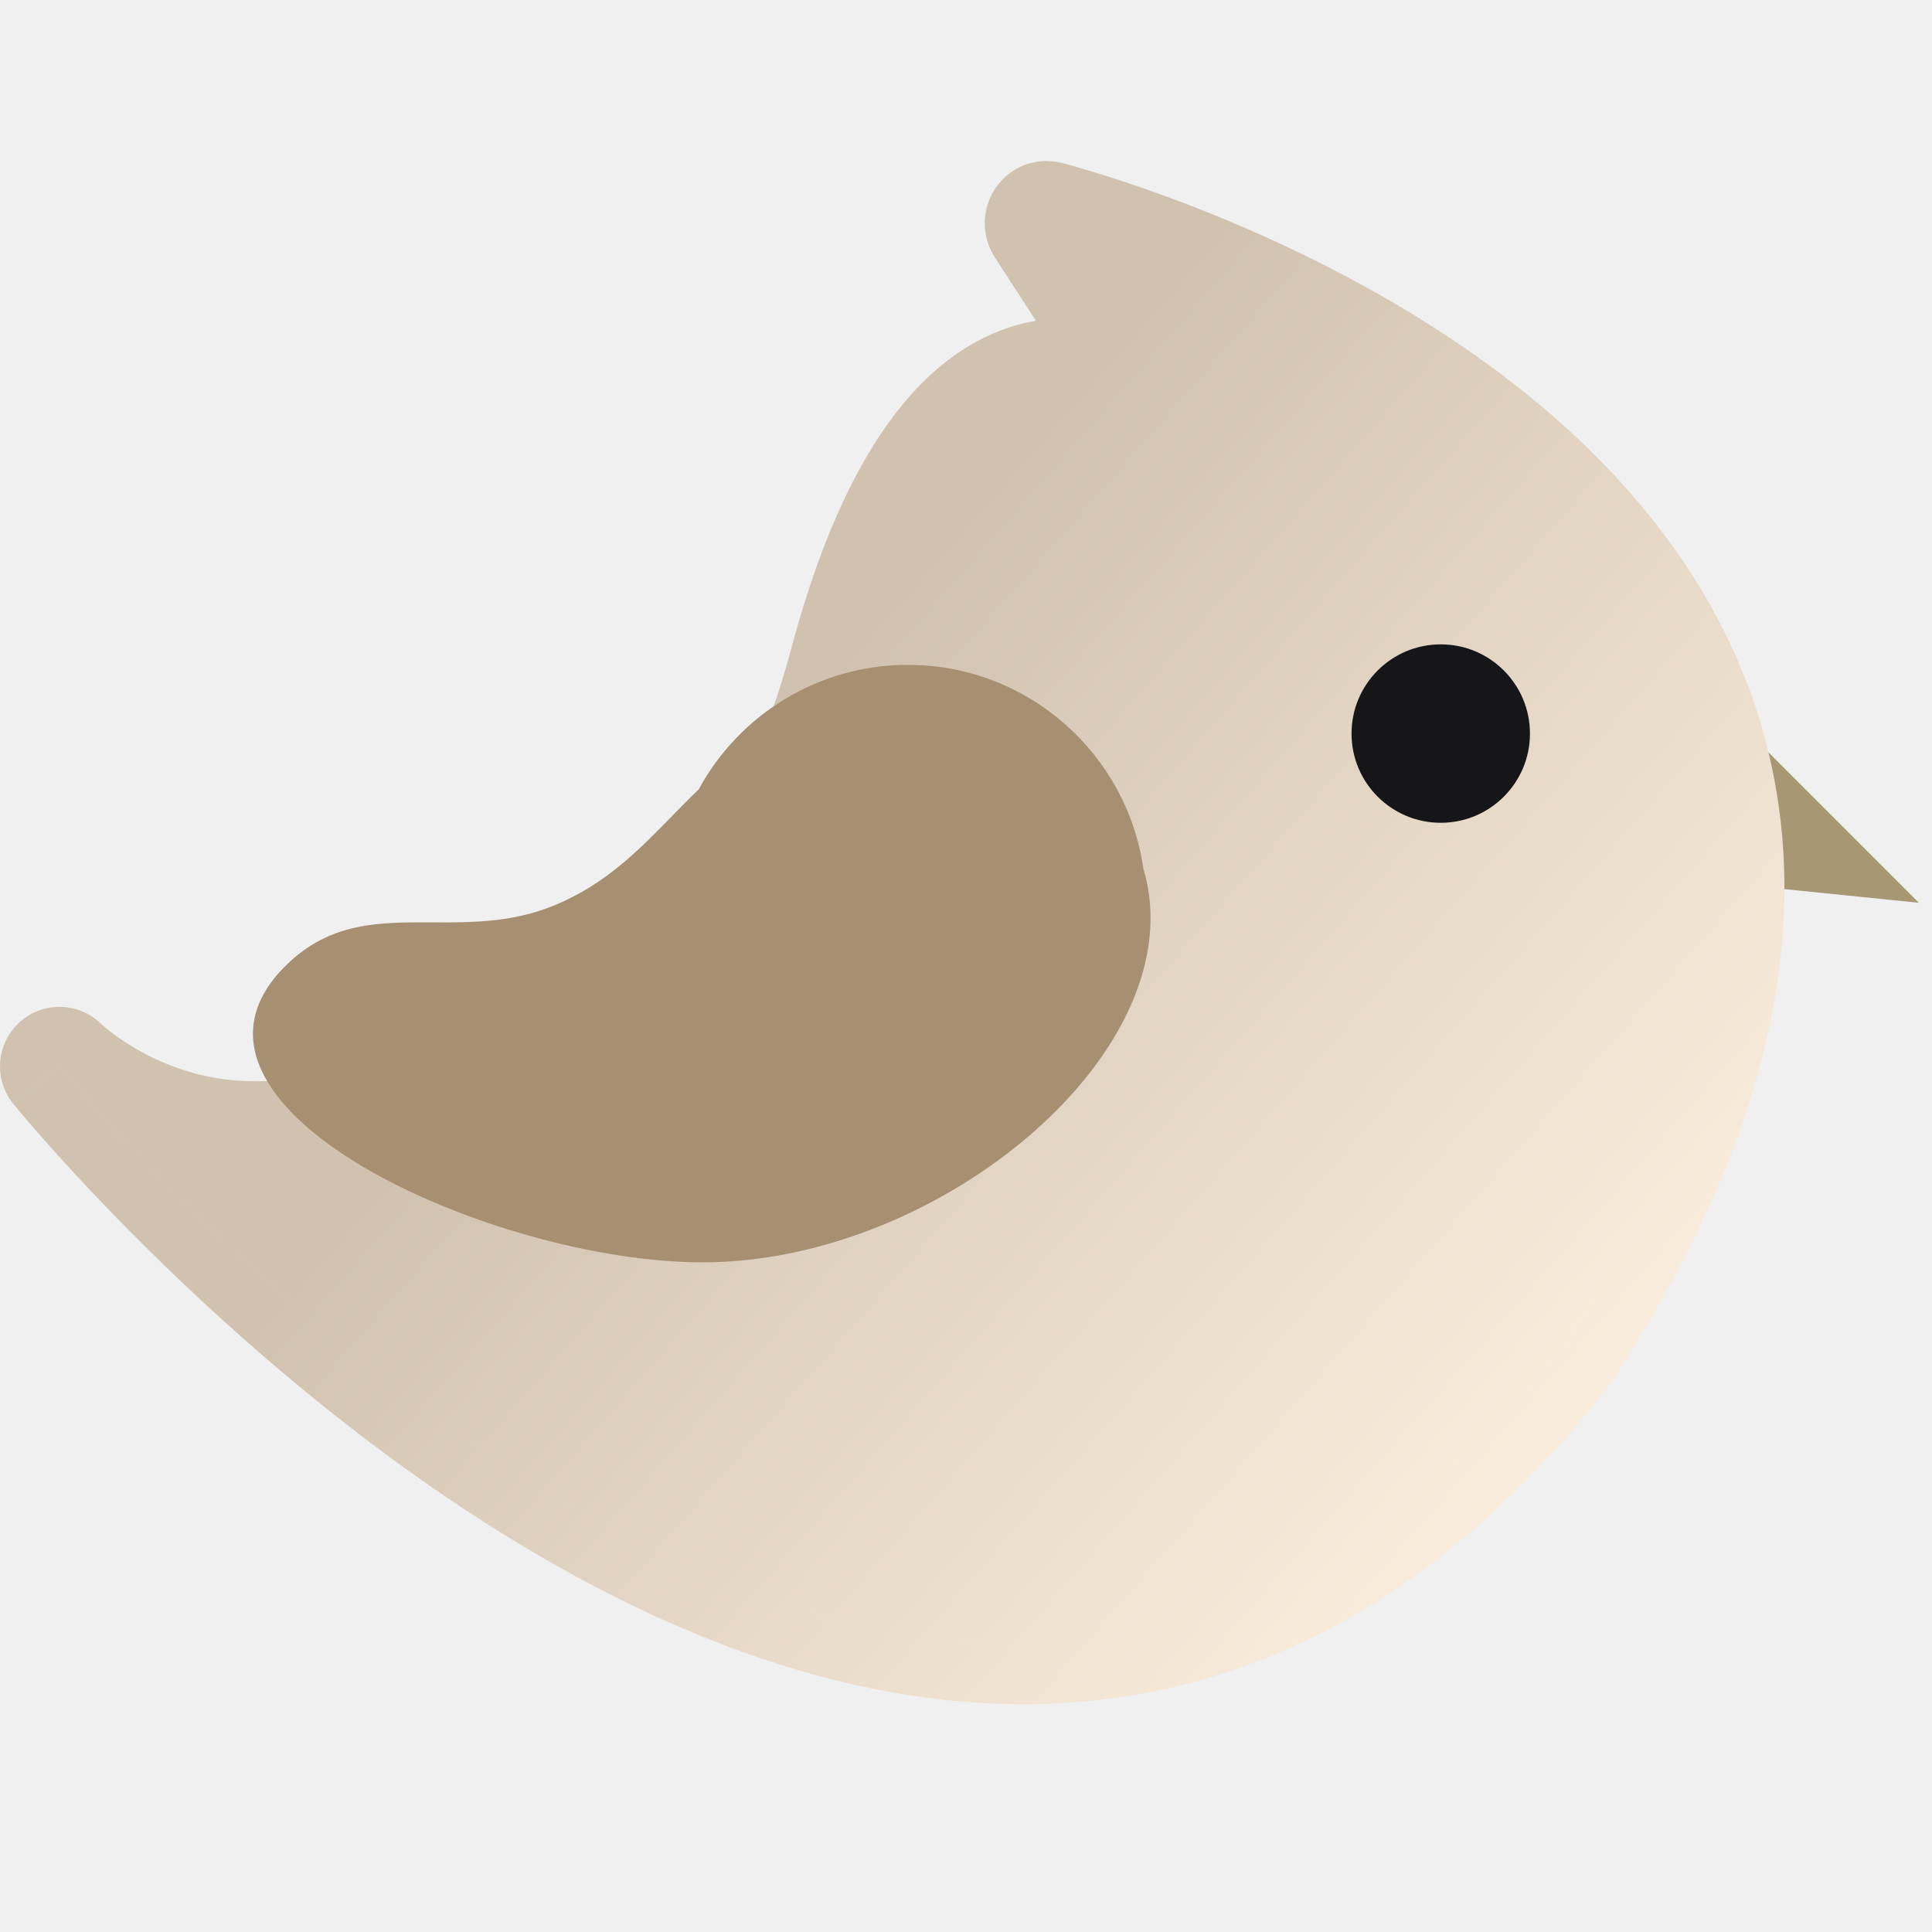
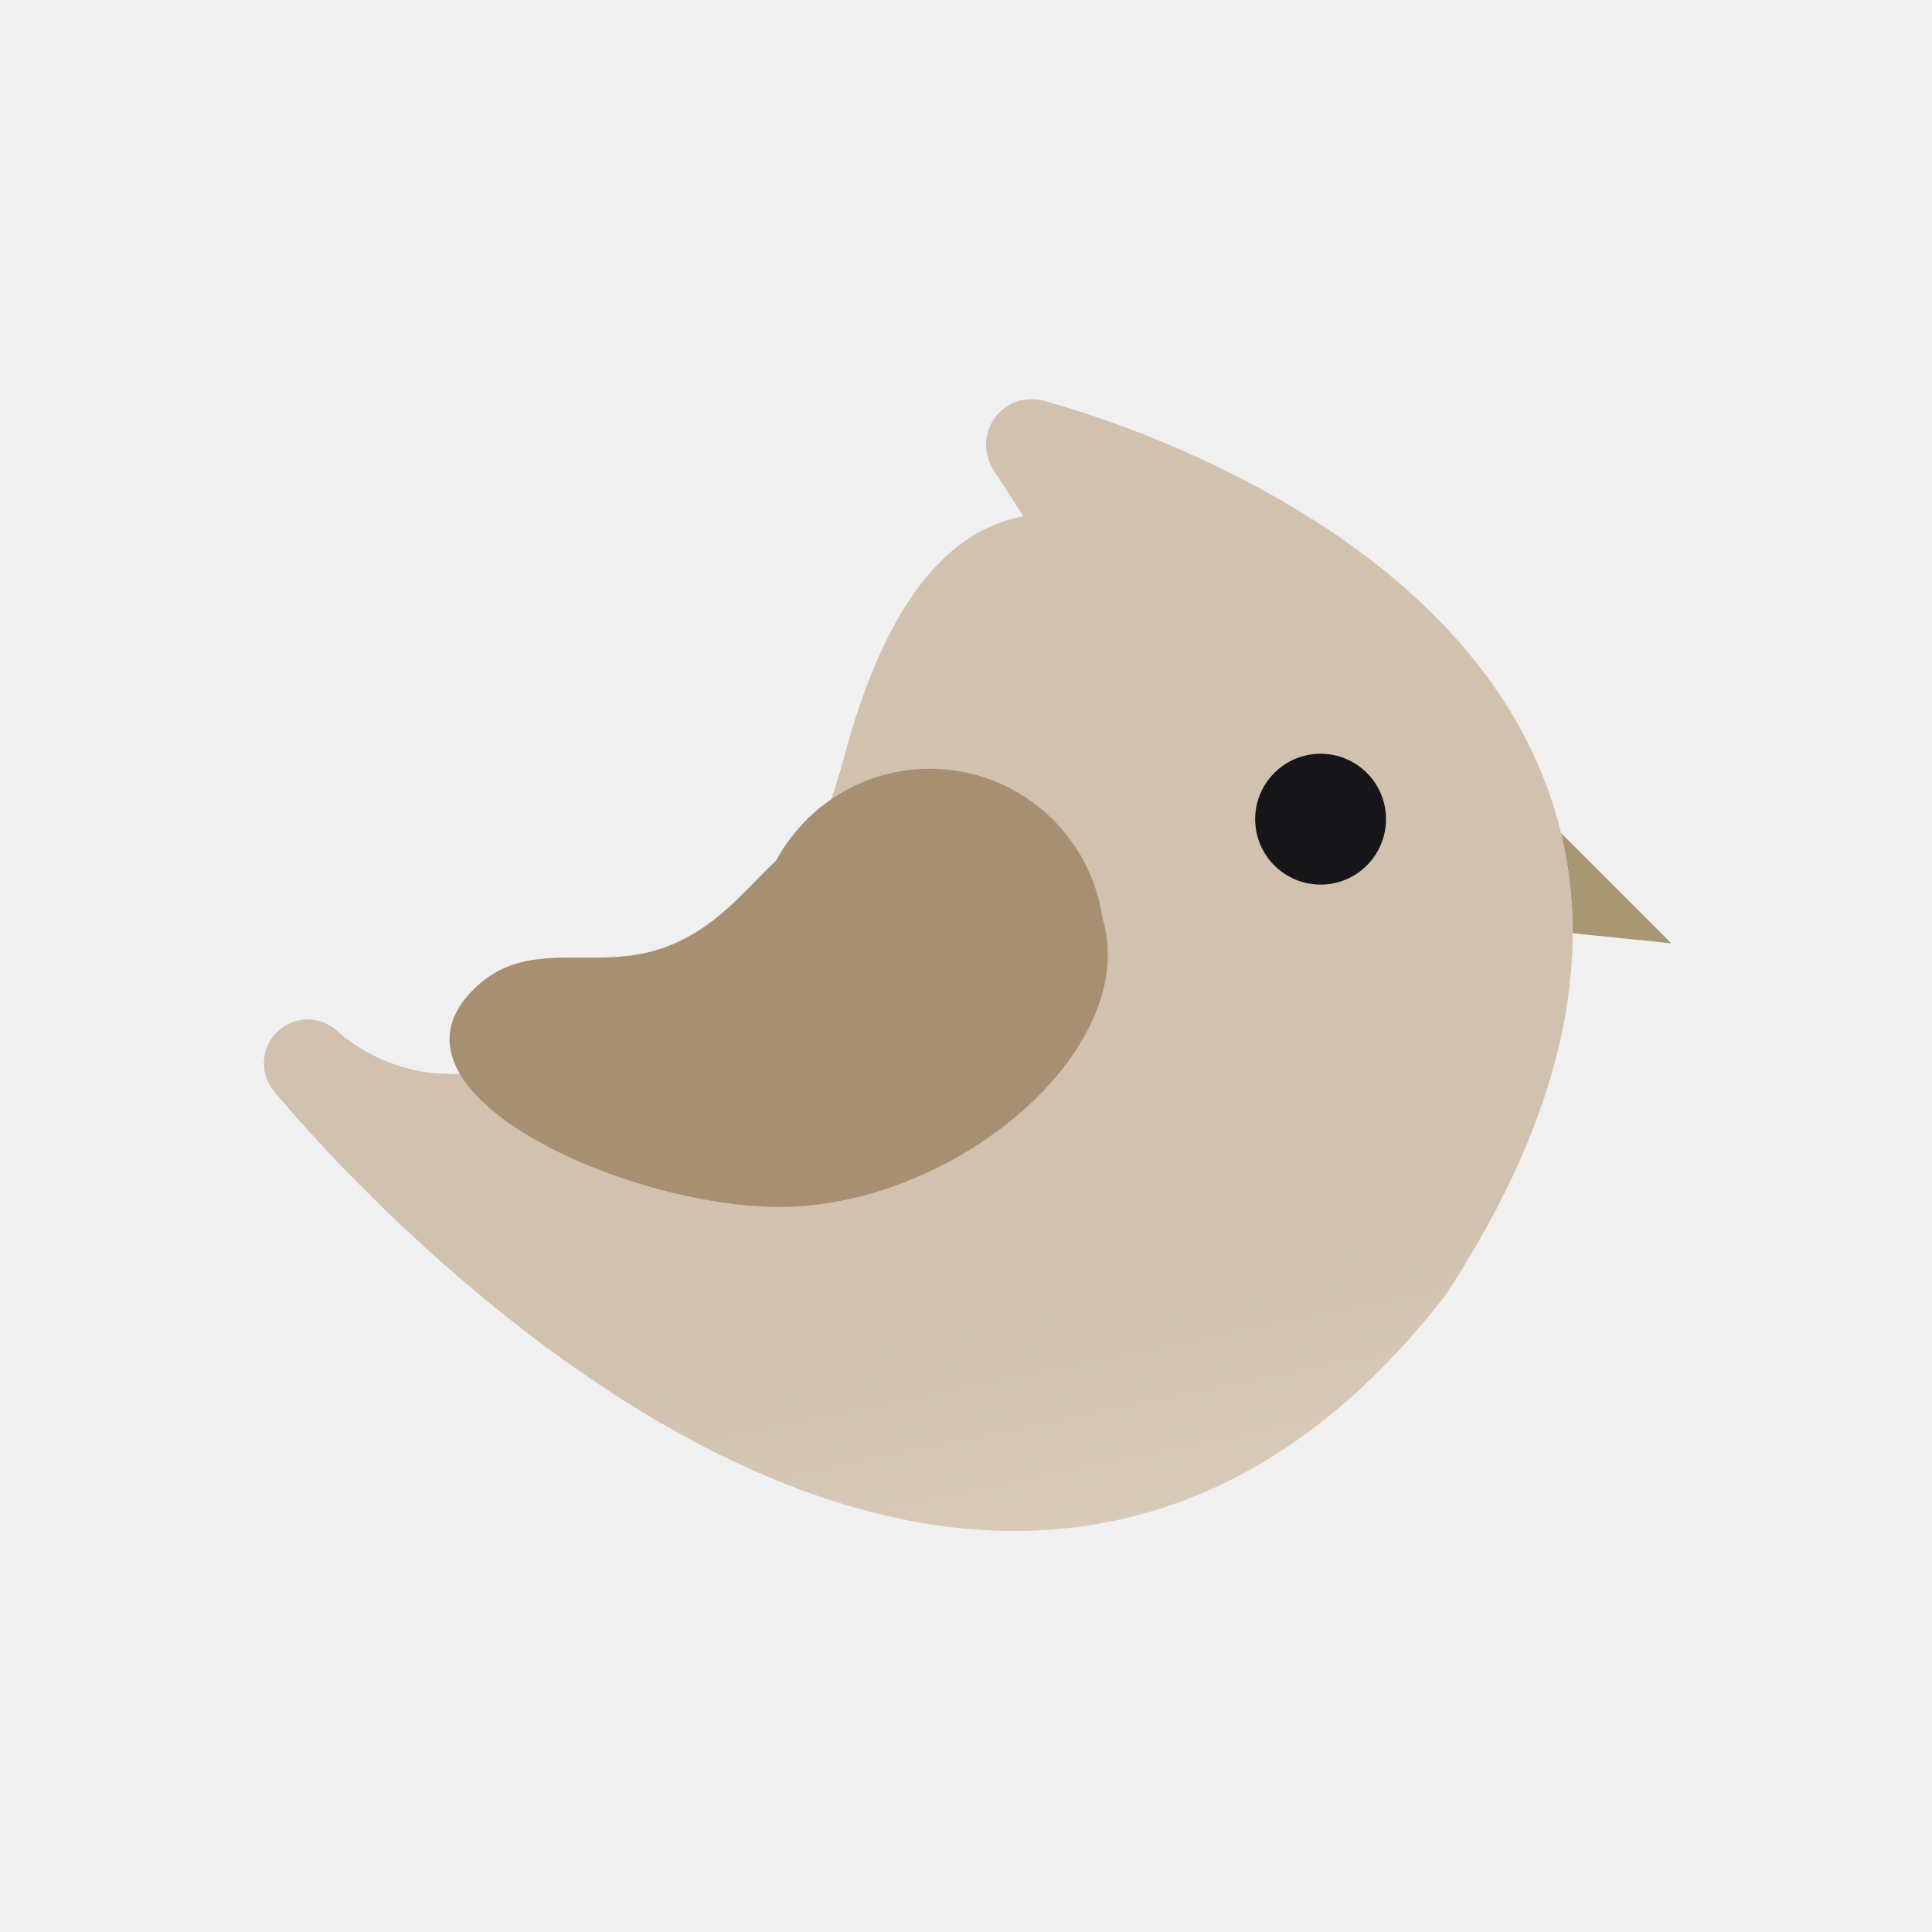
- <svg xmlns="http://www.w3.org/2000/svg" width="220" height="220" viewBox="0 0 220 220" fill="none">
-   <path d="M218.51 102.803L198.193 82.487C199.354 86.572 202.155 99.144 202.316 101.156L218.51 102.803Z" fill="#A79772" />
-   <path fill-rule="evenodd" clip-rule="evenodd" d="M183.224 157.752L183.393 157.535L183.543 157.305C199.488 132.968 204.827 111.833 202.78 93.616C200.733 75.391 191.411 61.136 180.079 50.338C157.71 29.024 126.264 19.987 121.017 18.577C119.56 18.185 117.832 18.225 116.182 19.002C114.581 19.756 113.507 20.989 112.892 22.216C111.706 24.581 111.974 27.282 113.293 29.32L117.956 36.522C116.63 36.752 115.278 37.12 113.905 37.648C103.752 41.553 95.621 53.148 90.069 73.969C83.781 97.549 71.454 109.557 59.574 115.869C47.434 122.318 35.166 123.119 28.89 123.119C23.55 123.119 19.145 121.451 16.023 119.729C14.469 118.872 13.274 118.022 12.494 117.413C12.106 117.109 11.826 116.87 11.662 116.724C11.58 116.651 11.527 116.603 11.505 116.582L11.497 116.574C8.938 114.081 4.878 114.005 2.226 116.407C-0.438 118.819 -0.753 122.892 1.508 125.686L6.772 121.426C1.508 125.686 1.509 125.688 1.512 125.691L1.518 125.699L1.538 125.723L1.604 125.804C1.661 125.874 1.742 125.972 1.846 126.098C2.054 126.349 2.357 126.712 2.751 127.175C3.538 128.102 4.687 129.432 6.168 131.082C9.129 134.38 13.422 138.967 18.796 144.173C29.507 154.549 44.681 167.551 62.286 177.666C79.835 187.749 100.363 195.286 121.587 193.895C143.133 192.483 164.416 181.933 183.224 157.752ZM19.733 135.578C11.54 127.318 6.772 121.426 6.772 121.426C6.772 121.426 6.773 121.426 6.773 121.427C7.359 122.15 106.978 244.747 177.877 153.591C203.176 114.976 199.398 86.833 185.498 66.898C199.399 86.833 203.179 114.977 177.878 153.594C122.297 225.056 49.064 165.147 19.733 135.578Z" fill="url(#paint0_linear_1184_12143)" />
-   <path fill-rule="evenodd" clip-rule="evenodd" d="M79.559 89.892C84.146 81.445 93.094 75.709 103.383 75.709C117.003 75.709 128.275 85.761 130.186 98.851C136.312 119.259 107.312 143.745 80.017 143.745C55.978 143.745 16.349 125.794 32.612 109.884C37.625 104.979 43.222 105.005 49.22 105.032C53.648 105.052 58.294 105.073 63.087 103.112C68.922 100.724 72.77 96.778 76.468 92.986C77.497 91.93 78.514 90.887 79.559 89.892Z" fill="#A78F72" />
-   <path d="M164.06 93.692C158.45 93.692 153.902 89.144 153.902 83.533C153.902 77.923 158.45 73.375 164.06 73.375C169.671 73.375 174.219 77.923 174.219 83.533C174.219 89.144 169.671 93.692 164.06 93.692Z" fill="#161619" />
+ <svg xmlns="http://www.w3.org/2000/svg" width="300" height="300" viewBox="0 0 300 300" fill="none">
+   <g clip-path="url(#clip0_1_76)">
+     <path d="M259.51 146.47L239.193 126.154C240.354 130.239 243.155 142.811 243.316 144.823L259.51 146.47Z" fill="#A79772" />
+     <path fill-rule="evenodd" clip-rule="evenodd" d="M224.224 201.419L224.393 201.202L224.543 200.972C240.488 176.635 245.827 155.5 243.78 137.283C241.733 119.058 232.411 104.803 221.079 94.004C198.71 72.691 167.264 63.654 162.017 62.243C160.56 61.852 158.832 61.892 157.182 62.669C155.581 63.422 154.507 64.656 153.892 65.882C152.706 68.248 152.974 70.948 154.293 72.987L158.956 80.189C157.63 80.418 156.278 80.787 154.905 81.314C144.752 85.219 136.621 96.814 131.069 117.636C124.781 141.216 112.454 153.224 100.574 159.536C88.434 165.985 76.166 166.786 69.89 166.786C64.55 166.786 60.145 165.118 57.023 163.396C55.469 162.539 54.274 161.689 53.494 161.08C53.106 160.776 52.826 160.537 52.662 160.391C52.58 160.318 52.527 160.27 52.505 160.249L52.497 160.241C49.938 157.748 45.878 157.672 43.226 160.074C40.562 162.486 40.247 166.559 42.508 169.353C42.508 169.353 42.509 169.355 42.512 169.358L42.518 169.366L42.538 169.39L42.604 169.471C42.661 169.541 42.742 169.639 42.846 169.765C43.054 170.016 43.357 170.379 43.751 170.842C44.538 171.769 45.687 173.099 47.168 174.749C50.129 178.047 54.422 182.634 59.796 187.84C70.507 198.216 85.681 211.218 103.286 221.333C120.835 231.416 141.363 238.953 162.587 237.562C184.133 236.15 205.416 225.6 224.224 201.419Z" fill="url(#paint0_linear_1_76)" />
+     <path fill-rule="evenodd" clip-rule="evenodd" d="M224.224 201.419L224.393 201.202L224.543 200.972C240.488 176.635 245.827 155.5 243.78 137.283C241.733 119.058 232.411 104.803 221.079 94.004C198.71 72.691 167.264 63.654 162.017 62.243C160.56 61.852 158.832 61.892 157.182 62.669C155.581 63.422 154.507 64.656 153.892 65.882C152.706 68.248 152.974 70.948 154.293 72.987L158.956 80.189C157.63 80.418 156.278 80.787 154.905 81.314C144.752 85.219 136.621 96.814 131.069 117.636C124.781 141.216 112.454 153.224 100.574 159.536C88.434 165.985 76.166 166.786 69.89 166.786C64.55 166.786 60.145 165.118 57.023 163.396C55.469 162.539 54.274 161.689 53.494 161.08C53.106 160.776 52.826 160.537 52.662 160.391C52.58 160.318 52.527 160.27 52.505 160.249L52.497 160.241C49.938 157.748 45.878 157.672 43.226 160.074C40.562 162.486 40.247 166.559 42.508 169.353C42.508 169.353 42.509 169.355 42.512 169.358L42.518 169.366L42.538 169.39L42.604 169.471C42.661 169.541 42.742 169.639 42.846 169.765C43.054 170.016 43.357 170.379 43.751 170.842C44.538 171.769 45.687 173.099 47.168 174.749C50.129 178.047 54.422 182.634 59.796 187.84C70.507 198.216 85.681 211.218 103.286 221.333C120.835 231.416 141.363 238.953 162.587 237.562C184.133 236.15 205.416 225.6 224.224 201.419Z" fill="url(#paint1_linear_1_76)" />
+     <path fill-rule="evenodd" clip-rule="evenodd" d="M120.559 133.558C125.146 125.111 134.094 119.375 144.383 119.375C158.003 119.375 169.275 129.427 171.186 142.517C177.312 162.925 148.312 187.411 121.017 187.411C96.978 187.411 57.349 169.46 73.612 153.55C78.625 148.645 84.222 148.671 90.22 148.698C94.648 148.718 99.294 148.739 104.087 146.778C109.922 144.39 113.77 140.444 117.468 136.652C118.497 135.596 119.514 134.553 120.559 133.558Z" fill="#A78F72" />
+     <path d="M205.06 137.359C199.45 137.359 194.902 132.811 194.902 127.2C194.902 121.59 199.45 117.042 205.06 117.042C210.671 117.042 215.219 121.59 215.219 127.2C215.219 132.811 210.671 137.359 205.06 137.359Z" fill="#161619" />
+   </g>
  <defs>
-     <linearGradient id="paint0_linear_1184_12143" x1="82.895" y1="89.653" x2="174.924" y2="170.321" gradientUnits="userSpaceOnUse">
+     <linearGradient id="paint0_linear_1_76" x1="123.895" y1="133.32" x2="215.924" y2="213.988" gradientUnits="userSpaceOnUse">
      <stop stop-color="#D1C2B0" />
      <stop offset="1" stop-color="#FBEDDD" />
    </linearGradient>
+     <linearGradient id="paint1_linear_1_76" x1="498.487" y1="133.319" x2="535.292" y2="311.367" gradientUnits="userSpaceOnUse">
+       <stop stop-color="#D1C2B0" />
+       <stop offset="1" stop-color="#FBEDDD" />
+     </linearGradient>
+     <clipPath id="clip0_1_76">
+       <rect width="218.51" height="175.727" fill="white" transform="translate(41 62)" />
+     </clipPath>
  </defs>
</svg>
